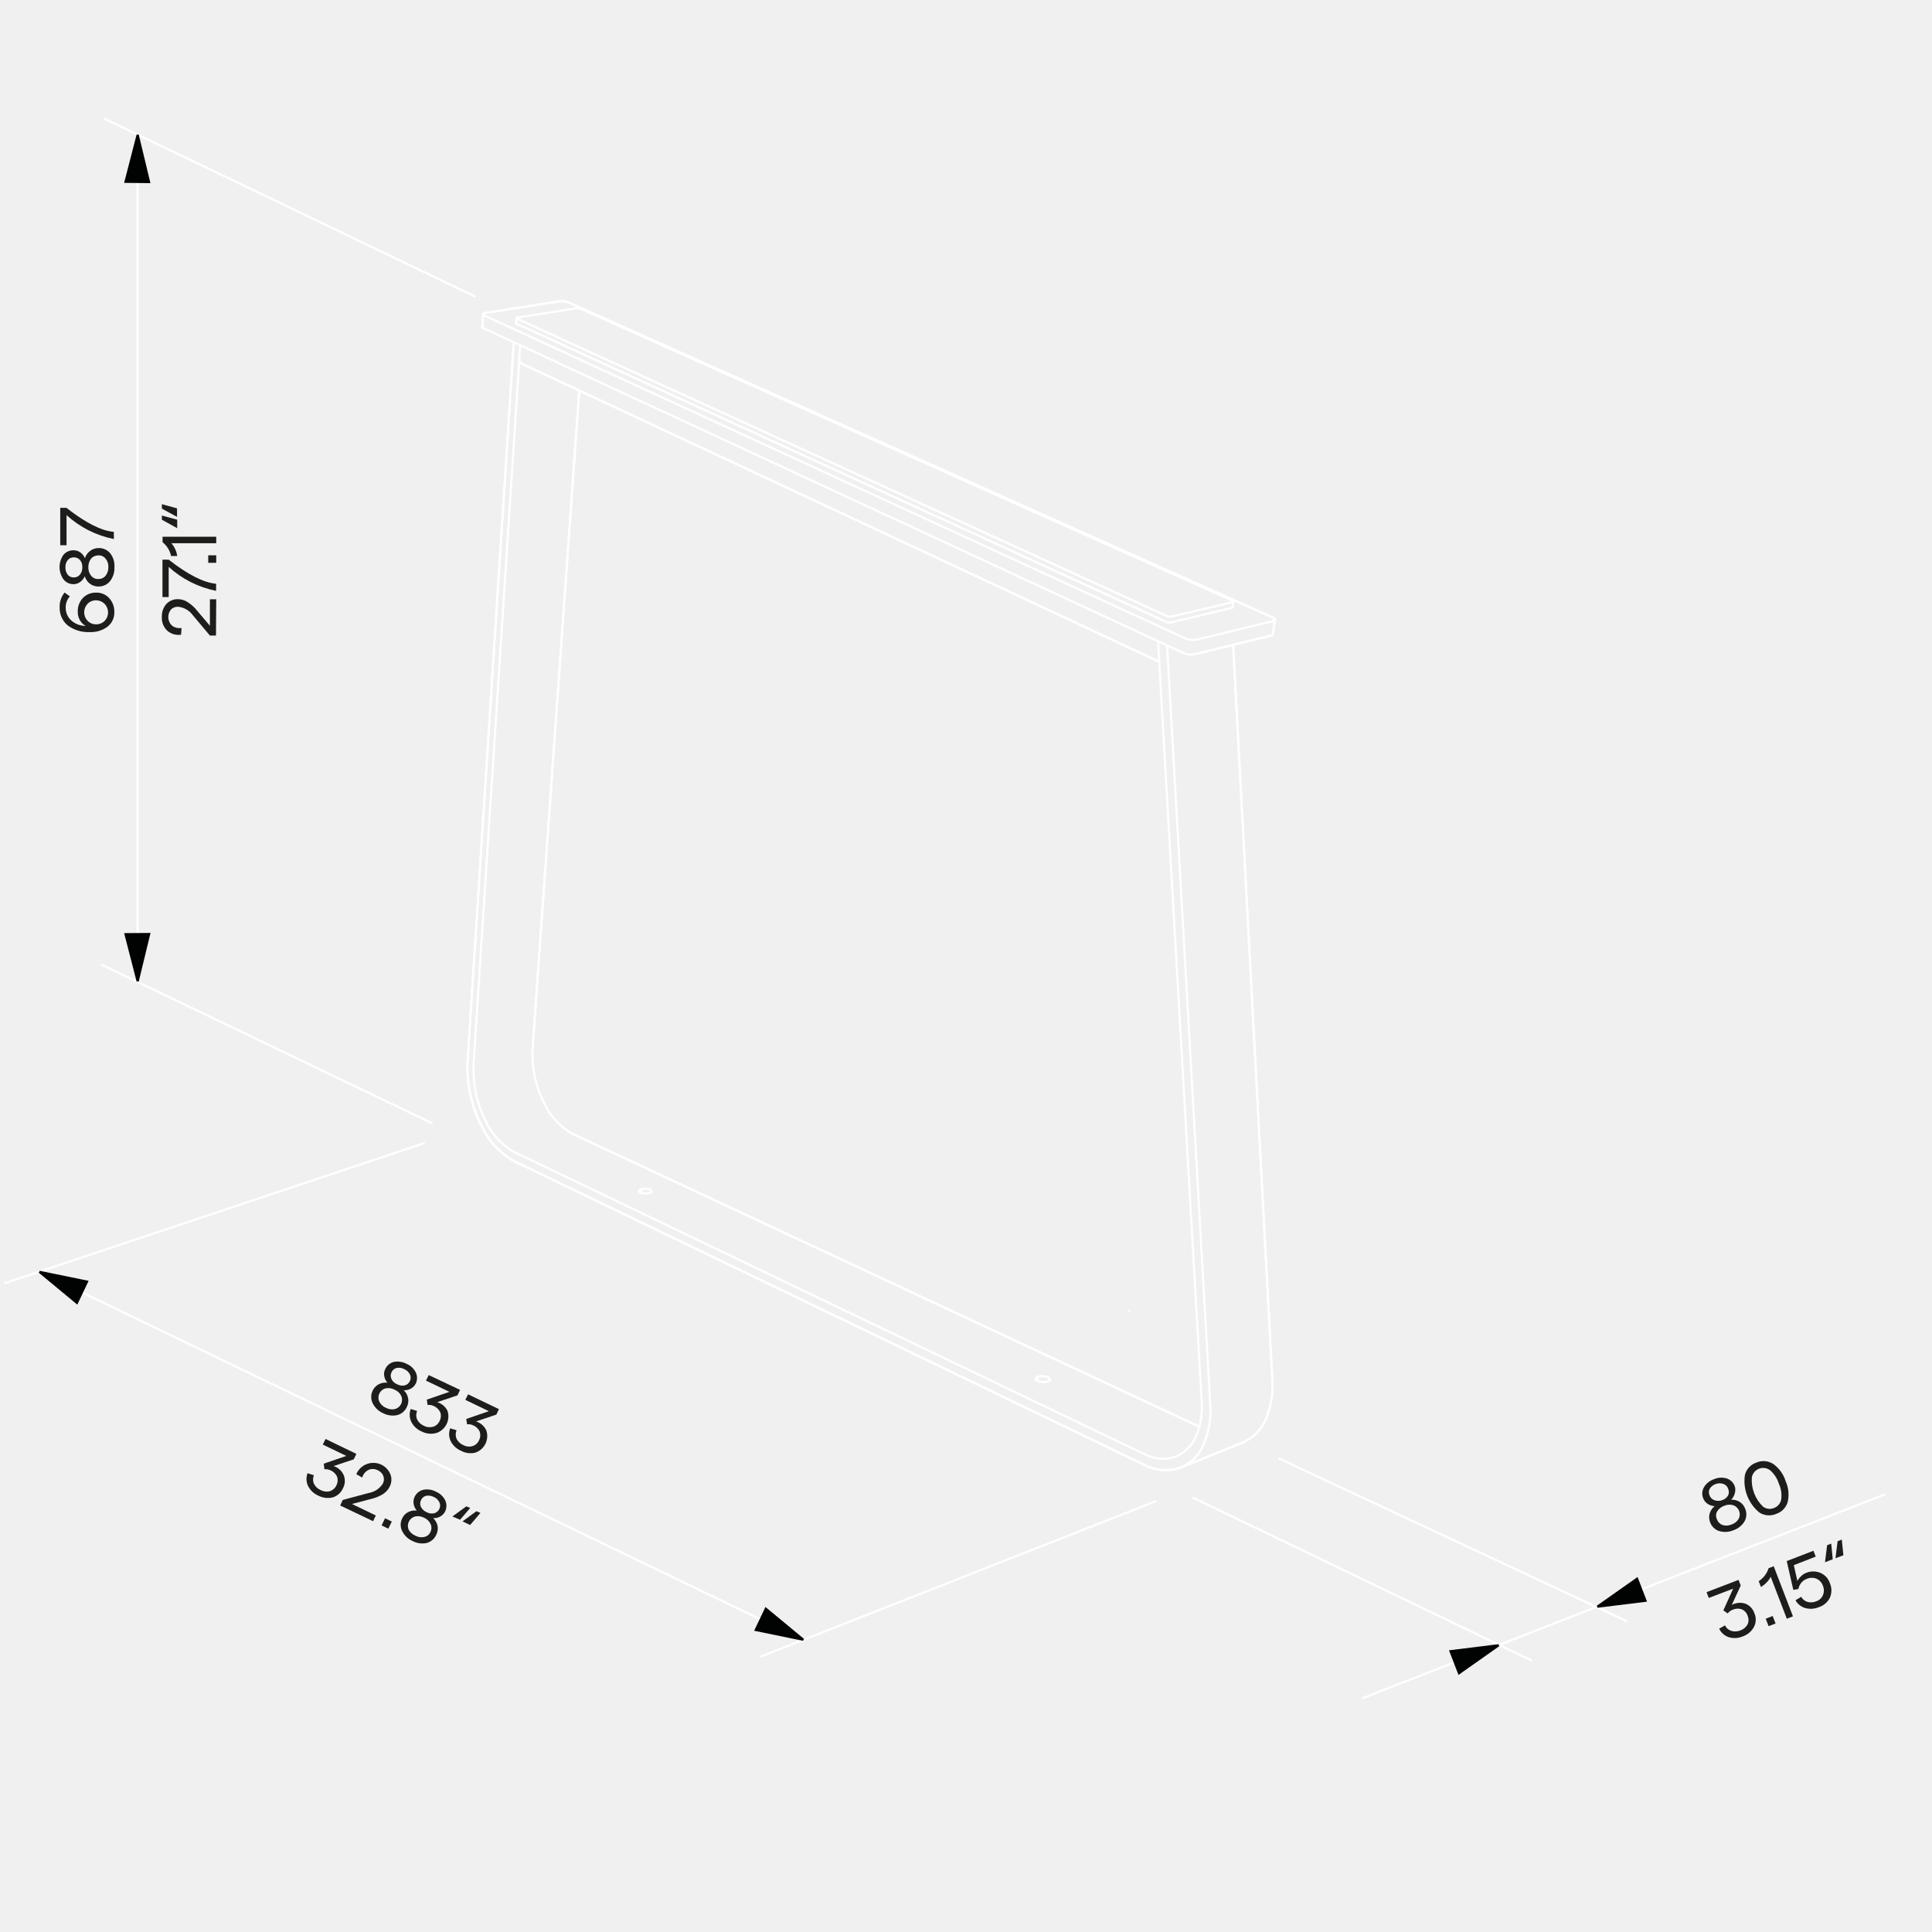
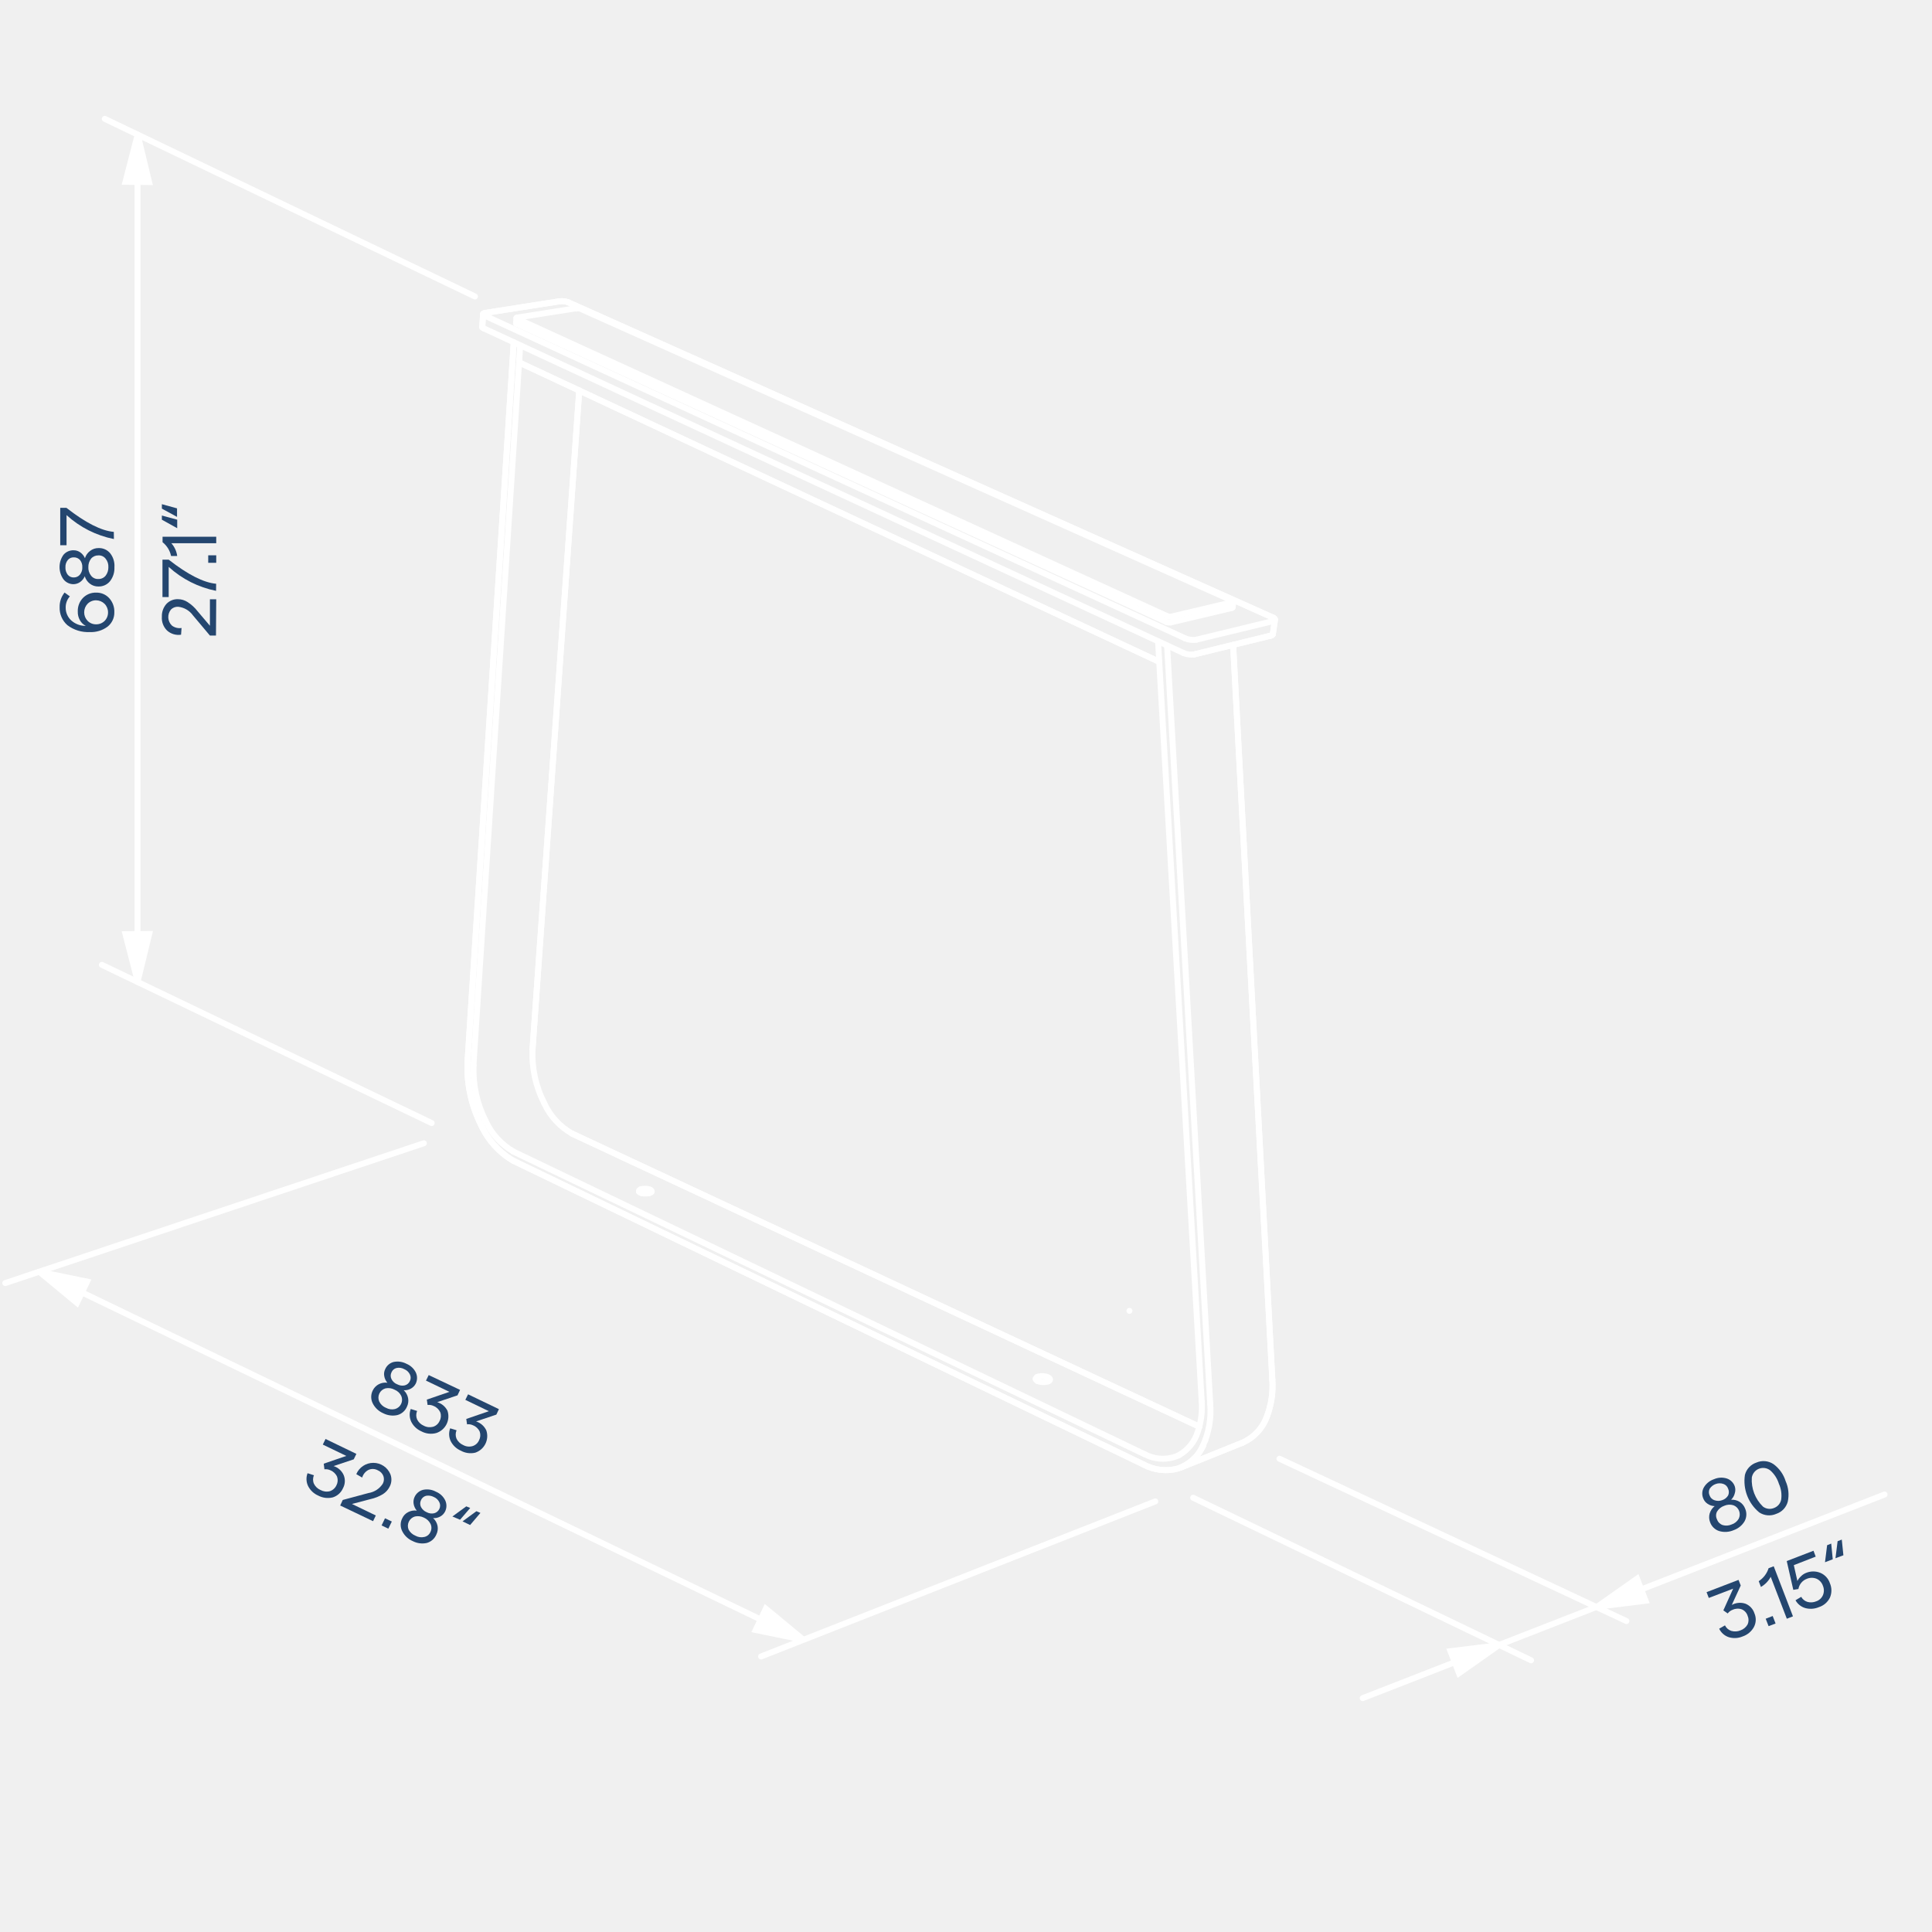
<svg xmlns="http://www.w3.org/2000/svg" id="Vrstva_1" data-name="Vrstva 1" viewBox="0 0 226.77 226.77">
  <defs>
    <style>
      .cls-1 {
        fill: none;
        stroke: #ffffff;
        stroke-linecap: round;
        stroke-linejoin: round;
      }

      .cls-1, .cls-2 {
-         stroke-width: 0.25px;
+         stroke-width: .7px;
      }

      .cls-2 {
-         fill: #010202;
-         stroke: #010202;
+         fill: #ffffff;
+         stroke: #ffffff;
        stroke-miterlimit: 10;
      }

      .cls-3 {
        isolation: isolate;
      }

      .cls-4 {
-         fill: #1d1d1b;
+         fill: #24466f;
      }
    </style>
  </defs>
  <line class="cls-1" x1="49.75" y1="134.19" x2="0.62" y2="150.6" />
  <line class="cls-1" x1="135.6" y1="176.23" x2="89.33" y2="194.43" />
  <line class="cls-1" x1="159.95" y1="199.32" x2="221.2" y2="175.42" />
  <line class="cls-1" x1="50.67" y1="131.82" x2="11.96" y2="113.25" />
  <line class="cls-1" x1="55.75" y1="34.8" x2="12.3" y2="13.95" />
  <line class="cls-1" x1="16.14" y1="115.26" x2="16.14" y2="15.81" />
  <path class="cls-1" d="M132.57,153.86h0" />
  <path class="cls-1" d="M149.15,74.61c.08,0,.24-.07.25-.17" />
  <line class="cls-1" x1="149.65" y1="72.74" x2="149.4" y2="74.44" />
  <path class="cls-1" d="M149.34,161.93q-2.29-43.12-4.6-86.24" />
  <path class="cls-1" d="M149.37,72.47c.08,0,.22.11.26.2" />
  <line class="cls-1" x1="149.37" y1="72.47" x2="66.71" y2="35.49" />
  <path class="cls-1" d="M66.71,35.49a2.17,2.17,0,0,0-1.07-.12" />
  <line class="cls-1" x1="65.64" y1="35.37" x2="57.01" y2="36.72" />
  <path class="cls-1" d="M54.88,124.62Q57.6,82.4,60.3,40.18" />
  <path class="cls-1" d="M56.5,132.11a15.05,15.05,0,0,1-1.62-7.49" />
  <path class="cls-1" d="M56.5,132.11a9.23,9.23,0,0,0,3.76,4.14" />
  <line class="cls-1" x1="145.83" y1="169.34" x2="138.59" y2="172.25" />
  <path class="cls-1" d="M149.34,161.93a10.14,10.14,0,0,1-.62,4.29,5.35,5.35,0,0,1-2.89,3.12" />
  <line class="cls-1" x1="67.17" y1="133.07" x2="140.78" y2="167.46" />
  <line class="cls-1" x1="134.27" y1="171.92" x2="60.26" y2="136.25" />
  <path class="cls-1" d="M56.76,38.53a.26.26,0,0,1-.14-.11" />
  <path class="cls-1" d="M56.61,38.38s0,0,0,0" />
  <line class="cls-1" x1="56.61" y1="38.38" x2="56.7" y2="36.88" />
  <line class="cls-1" x1="56.61" y1="38.38" x2="56.61" y2="38.38" />
  <line class="cls-1" x1="67.99" y1="45.84" x2="62.51" y2="123.1" />
  <path class="cls-1" d="M57,36.72a.59.59,0,0,0-.28.1.09.09,0,0,0,0,.13.32.32,0,0,0,.12.08" />
  <path class="cls-1" d="M134.27,171.92a5.49,5.49,0,0,0,4,.45,5,5,0,0,0,2.94-2.67" />
  <line class="cls-1" x1="136.07" y1="77.68" x2="61.19" y2="42.66" />
  <line class="cls-1" x1="149.15" y1="74.61" x2="140.21" y2="76.8" />
  <line class="cls-1" x1="94.2" y1="192.46" x2="4.6" y2="149.28" />
  <line class="cls-1" x1="150.18" y1="171.22" x2="190.9" y2="190.27" />
  <line class="cls-1" x1="179.71" y1="194.88" x2="140.05" y2="175.8" />
  <path class="cls-1" d="M138.35,170.82a4.5,4.5,0,0,1-4-.14" />
  <path class="cls-1" d="M149.15,74.61c.08,0,.24-.07.25-.17" />
  <line class="cls-1" x1="149.65" y1="72.74" x2="149.4" y2="74.44" />
  <path class="cls-1" d="M149.34,161.93q-2.29-43.12-4.6-86.24" />
  <path class="cls-1" d="M149.37,72.47c.08,0,.22.11.26.2" />
  <path class="cls-1" d="M137,72.32a.92.92,0,0,0,.52.05" />
  <line class="cls-1" x1="144.66" y1="70.51" x2="68.09" y2="36.22" />
  <path class="cls-1" d="M68.09,36.22a1,1,0,0,0-.44,0" />
  <line class="cls-1" x1="67.65" y1="36.18" x2="60.74" y2="37.27" />
  <path class="cls-1" d="M60.74,37.27l-.08,0s0,0,0,.05" />
  <path class="cls-1" d="M60.64,38s-.07,0-.07-.06" />
  <path class="cls-1" d="M137.42,73.06a1,1,0,0,1-.52-.06" />
  <line class="cls-1" x1="149.37" y1="72.47" x2="66.71" y2="35.49" />
  <path class="cls-1" d="M66.71,35.49a2.17,2.17,0,0,0-1.07-.12" />
  <line class="cls-1" x1="65.64" y1="35.37" x2="57.01" y2="36.72" />
  <path class="cls-1" d="M149.53,72.87l-.14,0" />
  <path class="cls-1" d="M54.88,124.62Q57.6,82.4,60.3,40.18" />
  <line class="cls-1" x1="75.28" y1="139.58" x2="75.28" y2="140.03" />
  <path class="cls-1" d="M60.67,37.4s-.06,0-.06-.06" />
  <path class="cls-1" d="M144.58,71.36l0,0" />
  <line class="cls-1" x1="144.77" y1="70.61" x2="144.68" y2="71.29" />
  <path class="cls-1" d="M140.44,75.08a2.4,2.4,0,0,1-1.3-.14" />
  <path class="cls-1" d="M57,131.57a8,8,0,0,0,3.26,3.59" />
  <path class="cls-1" d="M61,42.48a.56.56,0,0,1-.06-.31" />
  <path class="cls-1" d="M144.68,71.29a.06.06,0,0,1-.05,0" />
  <path class="cls-1" d="M56.5,132.11a15.05,15.05,0,0,1-1.62-7.49" />
  <path class="cls-1" d="M56.5,132.11a9.23,9.23,0,0,0,3.76,4.14" />
  <path class="cls-1" d="M57,131.57a13.07,13.07,0,0,1-1.41-6.5" />
  <path class="cls-1" d="M61,42.48a.35.35,0,0,0,.18.18" />
  <path class="cls-1" d="M144.73,70.66l-.06,0" />
  <line class="cls-1" x1="145.83" y1="169.34" x2="138.59" y2="172.25" />
  <path class="cls-1" d="M149.34,161.93a10.14,10.14,0,0,1-.62,4.29,5.35,5.35,0,0,1-2.89,3.12" />
  <line class="cls-1" x1="67.17" y1="133.07" x2="140.78" y2="167.46" />
  <line class="cls-1" x1="134.27" y1="171.92" x2="60.26" y2="136.25" />
  <path class="cls-1" d="M140.21,76.8a2.31,2.31,0,0,1-1.3-.15" />
  <path class="cls-1" d="M56.76,38.53a.26.26,0,0,1-.14-.11" />
  <line class="cls-1" x1="60.64" y1="38" x2="136.9" y2="73" />
  <path class="cls-1" d="M56.61,38.38s0,0,0,0" />
  <line class="cls-1" x1="56.61" y1="38.38" x2="56.7" y2="36.88" />
  <path class="cls-1" d="M121.82,161.61l-.08,0" />
  <line class="cls-1" x1="121.81" y1="162.11" x2="121.82" y2="161.61" />
  <path class="cls-1" d="M123,162.15c.09,0,.25-.11.25-.24" />
  <path class="cls-1" d="M123.2,161.83a.11.11,0,0,1,0,.08" />
  <path class="cls-1" d="M123.2,161.83c-.09-.2-.48-.27-.65-.29a1.51,1.51,0,0,0-.73.07" />
  <path class="cls-1" d="M121.57,161.85c0-.1.1-.17.17-.21" />
  <line class="cls-1" x1="56.61" y1="38.38" x2="56.61" y2="38.38" />
  <line class="cls-1" x1="141.48" y1="169.04" x2="141.48" y2="169.04" />
  <line class="cls-1" x1="141.2" y1="169.7" x2="141.19" y2="169.7" />
  <line class="cls-1" x1="137.42" y1="73.06" x2="144.58" y2="71.36" />
  <path class="cls-1" d="M63.88,129.49a12.64,12.64,0,0,1-1.37-6.39" />
  <path class="cls-1" d="M141.19,169.7a9.83,9.83,0,0,0,.86-4.92" />
  <path class="cls-1" d="M63.88,129.49a7.86,7.86,0,0,0,3.29,3.58" />
  <line class="cls-1" x1="67.99" y1="45.84" x2="62.51" y2="123.1" />
  <path class="cls-1" d="M144.73,70.66c.1,0,0-.12-.07-.15" />
  <path class="cls-1" d="M57,36.72a.59.59,0,0,0-.28.1.09.09,0,0,0,0,.13.32.32,0,0,0,.12.08" />
  <line class="cls-1" x1="140.44" y1="75.08" x2="149.39" y2="72.91" />
  <path class="cls-1" d="M149.53,72.87c.08,0,.15-.11.1-.2" />
  <path class="cls-1" d="M134.27,171.92a5.49,5.49,0,0,0,4,.45,5,5,0,0,0,2.94-2.67" />
  <path class="cls-1" d="M142.05,164.78q-2.52-44.5-5.06-89" />
  <polyline class="cls-1" points="135.93 75.27 135.96 75.82 141.05 164.48" />
  <polyline class="cls-1" points="55.57 125.08 61.03 40.97 61.06 40.53" />
  <line class="cls-1" x1="136.07" y1="77.68" x2="61.19" y2="42.66" />
  <line class="cls-1" x1="139.14" y1="74.94" x2="56.85" y2="37.03" />
  <path class="cls-1" d="M75,139.86c.08.16.44.21.57.22a1.67,1.67,0,0,0,.63-.06" />
  <line class="cls-1" x1="60.57" y1="37.94" x2="60.61" y2="37.34" />
  <line class="cls-1" x1="144.67" y1="70.68" x2="137.51" y2="72.37" />
  <line class="cls-1" x1="136.99" y1="72.32" x2="60.67" y2="37.4" />
  <line class="cls-1" x1="149.15" y1="74.61" x2="140.21" y2="76.8" />
  <line class="cls-1" x1="138.91" y1="76.65" x2="56.76" y2="38.53" />
  <path class="cls-1" d="M121.57,161.85c0,.13.16.22.25.26a1.26,1.26,0,0,0,.38.1,1.82,1.82,0,0,0,.77-.06" />
  <path class="cls-1" d="M138.35,170.82a4.79,4.79,0,0,0,2.24-2.76,9.07,9.07,0,0,0,.46-3.58" />
  <line class="cls-1" x1="60.24" y1="135.16" x2="134.32" y2="170.68" />
  <path class="cls-1" d="M75,139.86c0-.08,0-.14.07-.19a.72.72,0,0,1,.2-.09" />
  <path class="cls-1" d="M75.28,139.58a1.84,1.84,0,0,1,.84,0c.1,0,.31.08.36.2s0,.14-.07.18a.52.52,0,0,1-.2.09" />
  <polyline class="cls-2" points="16.16 15.81 17.5 21.37 14.73 21.34 16.16 15.81" />
  <polyline class="cls-2" points="16.16 115.19 14.73 109.65 17.51 109.63 16.16 115.19" />
  <polyline class="cls-2" points="4.62 149.28 10.22 150.43 9.03 152.93 4.62 149.28" />
  <polyline class="cls-2" points="94.3 192.47 88.7 191.32 89.89 188.82 94.3 192.47" />
  <polyline class="cls-2" points="175.92 193.11 171.25 196.4 170.25 193.81 175.92 193.11" />
  <polyline class="cls-2" points="187.48 188.59 192.15 185.3 193.15 187.89 187.48 188.59" />
  <g>
    <g class="cls-3">
      <path class="cls-4" d="M204.54,192.08a2.37,2.37,0,0,1-1.61.09,1.9,1.9,0,0,1-1.14-1l.68-.39a1.26,1.26,0,0,0,.75.65,1.63,1.63,0,0,0,1.06-.06,1.53,1.53,0,0,0,.85-.71,1.23,1.23,0,0,0,0-1,1.21,1.21,0,0,0-.68-.76,1.41,1.41,0,0,0-1.08.05,1.25,1.25,0,0,0-.58.43l-.51-.36,1.15-2.55-2.86,1.09-.26-.68,3.75-1.44.26.66-1.05,2.28a2,2,0,0,1,1.59-.15,1.82,1.82,0,0,1,1.07,1.14,1.86,1.86,0,0,1-.06,1.6A2.37,2.37,0,0,1,204.54,192.08Z" />
      <path class="cls-4" d="M207.25,190l.82-.32.34.88-.82.31Z" />
      <path class="cls-4" d="M209.73,190l-1.89-4.92a3,3,0,0,1-1.15,1.19l-.26-.68a2.81,2.81,0,0,0,1.16-1.52l.6-.23,2.26,5.88Z" />
      <path class="cls-4" d="M213.49,188.64a2.45,2.45,0,0,1-1.59.11,1.91,1.91,0,0,1-1.15-.92l.67-.4a1.23,1.23,0,0,0,.75.6,1.57,1.57,0,0,0,1-.07,1.32,1.32,0,0,0,.8-.73,1.42,1.42,0,0,0,0-1.09,1.4,1.4,0,0,0-.74-.83,1.47,1.47,0,0,0-1.14,0,1.56,1.56,0,0,0-1,1.2l-.6.1-.77-3.38,3.14-1.21.26.69-2.57,1,.42,1.86a1.87,1.87,0,0,1,.43-.56,1.68,1.68,0,0,1,.59-.39,2.2,2.2,0,0,1,1.69,0,2,2,0,0,1,1.11,1.22,2.13,2.13,0,0,1,0,1.68A2.17,2.17,0,0,1,213.49,188.64Z" />
      <path class="cls-4" d="M214.94,181.18l.18,1.84-.91.35.25-2Zm1.24-.47.19,1.84-.93.35.25-2Z" />
    </g>
    <g class="cls-3">
      <path class="cls-4" d="M203.5,179.6a2.5,2.5,0,0,1-1.71.11,1.67,1.67,0,0,1-1.07-1.05,1.59,1.59,0,0,1-.05-1,1.75,1.75,0,0,1,.59-.88,1.52,1.52,0,0,1-.83-.27,1.31,1.31,0,0,1-.51-.63,1.47,1.47,0,0,1,.08-1.31,2.19,2.19,0,0,1,1.19-.95,2.13,2.13,0,0,1,1.5-.08,1.49,1.49,0,0,1,.93.92,1.34,1.34,0,0,1,0,.82,1.54,1.54,0,0,1-.43.75,1.71,1.71,0,0,1,1,.25,1.61,1.61,0,0,1,.65.8,1.68,1.68,0,0,1-.08,1.5A2.41,2.41,0,0,1,203.5,179.6Zm-.26-.66a1.49,1.49,0,0,0,.84-.67,1.14,1.14,0,0,0-.62-1.59,1.54,1.54,0,0,0-1.07.06,1.6,1.6,0,0,0-.85.68,1,1,0,0,0,0,.93,1.07,1.07,0,0,0,.67.66A1.52,1.52,0,0,0,203.24,178.94Zm-1.09-2.86a1.26,1.26,0,0,0,.69-.55.94.94,0,0,0,0-.79.88.88,0,0,0-.55-.56,1.32,1.32,0,0,0-.89,0,1.4,1.4,0,0,0-.73.57.91.91,0,0,0,0,.79.89.89,0,0,0,.57.55A1.3,1.3,0,0,0,202.15,176.08Z" />
      <path class="cls-4" d="M208.49,177.69a2.1,2.1,0,0,1-2-.17,4.78,4.78,0,0,1-1.68-4.4,2.06,2.06,0,0,1,1.35-1.45,2.1,2.1,0,0,1,2,.18,3.91,3.91,0,0,1,1.43,2,3.87,3.87,0,0,1,.25,2.41A2.06,2.06,0,0,1,208.49,177.69Zm-.26-.69a1.31,1.31,0,0,0,.84-1,3.37,3.37,0,0,0-.27-1.84,3.48,3.48,0,0,0-1-1.56,1.35,1.35,0,0,0-2.18.83,4.35,4.35,0,0,0,1.31,3.41A1.31,1.31,0,0,0,208.23,177Z" />
    </g>
  </g>
  <g>
    <path class="cls-4" d="M25.35,74.6h-.71l-2-2.38a2.44,2.44,0,0,0-1.72-1,1.11,1.11,0,0,0-.85.32,1.39,1.39,0,0,0,.11,1.89,1.48,1.48,0,0,0,1.13.28l-.06.79A2,2,0,0,1,19.6,74,2.06,2.06,0,0,1,19,72.38a2.13,2.13,0,0,1,.53-1.49,1.78,1.78,0,0,1,1.37-.56,2.06,2.06,0,0,1,1.12.34,4.59,4.59,0,0,1,1.16,1.06l1.46,1.72V70.34h.74Z" />
    <path class="cls-4" d="M25.36,69.35a11.63,11.63,0,0,1-5.56-2.81v3.54h-.73V65.69h.73q3.36,2.63,5.57,2.83Z" />
    <path class="cls-4" d="M24.44,66.06v-.88h.94v.88Z" />
    <path class="cls-4" d="M25.38,63.76H20.11a2.83,2.83,0,0,1,.69,1.5h-.72a2.81,2.81,0,0,0-1-1.62V63l6.3,0Z" />
    <path class="cls-4" d="M19,60.51,20.8,61v1L19,61Zm0-1.33,1.78.49v1L19,59.7Z" />
    <path class="cls-4" d="M9.13,71.78a2.18,2.18,0,0,1,.6-1.59,2.07,2.07,0,0,1,1.55-.63,2,2,0,0,1,1.54.65,2.33,2.33,0,0,1,.6,1.65,2.09,2.09,0,0,1-.79,1.69,3.23,3.23,0,0,1-2.1.64,4,4,0,0,1-2.62-.81A2.68,2.68,0,0,1,7,71.26a2.62,2.62,0,0,1,.58-1.71L8.2,70a1.92,1.92,0,0,0-.49,1.31,2,2,0,0,0,.66,1.52,2.47,2.47,0,0,0,1.7.63,1.57,1.57,0,0,1-.69-.66A1.93,1.93,0,0,1,9.13,71.78Zm3.15,1.1a1.39,1.39,0,0,0,.4-1,1.41,1.41,0,0,0-.4-1,1.44,1.44,0,0,0-1-.42,1.39,1.39,0,0,0-1,.41,1.45,1.45,0,0,0-.4,1,1.43,1.43,0,0,0,.4,1,1.36,1.36,0,0,0,1,.41A1.39,1.39,0,0,0,12.28,72.88Z" />
    <path class="cls-4" d="M13.43,66.58a2.48,2.48,0,0,1-.51,1.63,1.69,1.69,0,0,1-1.37.63,1.57,1.57,0,0,1-1-.33,1.68,1.68,0,0,1-.6-.87,1.61,1.61,0,0,1-.55.68,1.39,1.39,0,0,1-.78.25A1.49,1.49,0,0,1,7.45,68a2.48,2.48,0,0,1,0-2.88,1.5,1.5,0,0,1,1.2-.53,1.32,1.32,0,0,1,.78.25,1.58,1.58,0,0,1,.54.68,1.69,1.69,0,0,1,.61-.86,1.57,1.57,0,0,1,1-.33,1.69,1.69,0,0,1,1.36.62A2.36,2.36,0,0,1,13.43,66.58Zm-3.77,0a1.24,1.24,0,0,0-.26-.84.94.94,0,0,0-.72-.32.87.87,0,0,0-.72.31,1.26,1.26,0,0,0-.28.85,1.34,1.34,0,0,0,.27.88.88.88,0,0,0,.72.32.92.92,0,0,0,.72-.34A1.28,1.28,0,0,0,9.66,66.57Zm3.06,0a1.44,1.44,0,0,0-.32-1,1,1,0,0,0-.85-.39,1.09,1.09,0,0,0-.86.38,1.58,1.58,0,0,0-.32,1,1.49,1.49,0,0,0,.32,1,1,1,0,0,0,.85.39,1.06,1.06,0,0,0,.86-.39A1.57,1.57,0,0,0,12.72,66.59Z" />
    <path class="cls-4" d="M13.37,63.27a11.59,11.59,0,0,1-5.56-2.81V64H7.07V59.61h.73q3.36,2.63,5.56,2.82Z" />
  </g>
  <g>
    <g class="cls-3">
      <path class="cls-4" d="M37.34,175.54a2.39,2.39,0,0,1-1.18-1.12,1.9,1.9,0,0,1-.06-1.5l.75.24a1.23,1.23,0,0,0,0,1,1.53,1.53,0,0,0,.77.73,1.5,1.5,0,0,0,1.1.14,1.3,1.3,0,0,0,.77-.69,1.28,1.28,0,0,0,.08-1,1.45,1.45,0,0,0-.78-.76,1.25,1.25,0,0,0-.71-.12L38,171.8l2.65-.91-2.76-1.33.32-.66,3.62,1.75-.31.64-2.37.79a1.92,1.92,0,0,1,1.19,1.06,1.8,1.8,0,0,1-.09,1.56,1.93,1.93,0,0,1-1.2,1.06A2.42,2.42,0,0,1,37.34,175.54Z" />
      <path class="cls-4" d="M39.93,176.71l.3-.65,3-.81a2.46,2.46,0,0,0,1.7-1.1,1.11,1.11,0,0,0,.07-.9,1.18,1.18,0,0,0-.65-.67,1.23,1.23,0,0,0-1.1-.05,1.49,1.49,0,0,0-.74.9l-.69-.4a2.17,2.17,0,0,1,4,0,1.76,1.76,0,0,1-.09,1.48,2.18,2.18,0,0,1-.79.87,4.81,4.81,0,0,1-1.46.58l-2.17.57,2.8,1.35-.32.67Z" />
      <path class="cls-4" d="M45.19,178.21l.8.38-.41.84-.79-.38Z" />
      <path class="cls-4" d="M48.45,180.89a2.45,2.45,0,0,1-1.24-1.17,1.65,1.65,0,0,1,0-1.5,1.5,1.5,0,0,1,.71-.74,1.69,1.69,0,0,1,1-.17,1.64,1.64,0,0,1-.37-.79,1.39,1.39,0,0,1,.11-.81,1.51,1.51,0,0,1,1-.84,2.19,2.19,0,0,1,1.51.22,2.1,2.1,0,0,1,1.08,1,1.51,1.51,0,0,1,0,1.31,1.37,1.37,0,0,1-.57.6,1.49,1.49,0,0,1-.84.19,1.68,1.68,0,0,1,.52.92,1.61,1.61,0,0,1-.14,1,1.71,1.71,0,0,1-1.14,1A2.44,2.44,0,0,1,48.45,180.89Zm.3-.64a1.47,1.47,0,0,0,1.06.15,1,1,0,0,0,.72-.6,1.07,1.07,0,0,0,0-.94,1.55,1.55,0,0,0-.78-.73A1.58,1.58,0,0,0,48.7,178a1.15,1.15,0,0,0-.74,1.54A1.59,1.59,0,0,0,48.75,180.25Zm1.34-2.75a1.25,1.25,0,0,0,.87.12.93.93,0,0,0,.61-.51.89.89,0,0,0,0-.78,1.27,1.27,0,0,0-.65-.62,1.4,1.4,0,0,0-.91-.14.89.89,0,0,0-.6.52.91.91,0,0,0,0,.79A1.34,1.34,0,0,0,50.09,177.5Z" />
      <path class="cls-4" d="M55.19,177,54,178.38,53.1,178l1.63-1.19Zm1.2.58L55.18,179l-.89-.43,1.63-1.19Z" />
    </g>
    <g class="cls-3">
      <path class="cls-4" d="M45,165.89a2.48,2.48,0,0,1-1.25-1.17,1.68,1.68,0,0,1,0-1.51,1.61,1.61,0,0,1,.72-.74,1.69,1.69,0,0,1,1-.17,1.6,1.6,0,0,1-.37-.79,1.28,1.28,0,0,1,.11-.8,1.48,1.48,0,0,1,1-.85,2.25,2.25,0,0,1,1.51.22,2.13,2.13,0,0,1,1.08,1,1.53,1.53,0,0,1,0,1.32,1.4,1.4,0,0,1-.57.59,1.53,1.53,0,0,1-.84.19,1.73,1.73,0,0,1,.51.92,1.59,1.59,0,0,1-.13,1,1.68,1.68,0,0,1-1.15,1A2.46,2.46,0,0,1,45,165.89Zm.3-.65a1.47,1.47,0,0,0,1.06.15,1.13,1.13,0,0,0,.74-1.54,1.48,1.48,0,0,0-.78-.73,1.55,1.55,0,0,0-1.07-.16,1.13,1.13,0,0,0-.74,1.54A1.51,1.51,0,0,0,45.29,165.24Zm1.34-2.75a1.25,1.25,0,0,0,.87.12.9.9,0,0,0,.6-.51.86.86,0,0,0,0-.78,1.26,1.26,0,0,0-.65-.61,1.3,1.3,0,0,0-.92-.14.86.86,0,0,0-.59.51.88.88,0,0,0,0,.79A1.26,1.26,0,0,0,46.63,162.49Z" />
      <path class="cls-4" d="M49.45,168a2.39,2.39,0,0,1-1.18-1.12,1.94,1.94,0,0,1-.06-1.5l.75.23a1.26,1.26,0,0,0,0,1,1.57,1.57,0,0,0,.77.73,1.5,1.5,0,0,0,1.1.13,1.22,1.22,0,0,0,.77-.69,1.23,1.23,0,0,0,.08-1,1.43,1.43,0,0,0-.78-.75,1.24,1.24,0,0,0-.71-.12l-.09-.63,2.65-.91L50,162.05l.32-.65L54,163.14l-.3.64-2.38.8a2,2,0,0,1,1.2,1,2.06,2.06,0,0,1-1.3,2.62A2.37,2.37,0,0,1,49.45,168Z" />
      <path class="cls-4" d="M54.08,170.27a2.39,2.39,0,0,1-1.18-1.12,1.94,1.94,0,0,1-.06-1.5l.75.23a1.26,1.26,0,0,0,0,1,1.57,1.57,0,0,0,.77.73,1.45,1.45,0,0,0,1.1.13,1.22,1.22,0,0,0,.77-.69,1.27,1.27,0,0,0,.08-1,1.43,1.43,0,0,0-.78-.75,1.24,1.24,0,0,0-.71-.12l-.09-.63,2.65-.91-2.76-1.33.32-.65,3.62,1.74-.3.64-2.38.8a2,2,0,0,1,1.2,1.05,2.06,2.06,0,0,1-1.3,2.62A2.37,2.37,0,0,1,54.08,170.27Z" />
    </g>
  </g>
</svg>
